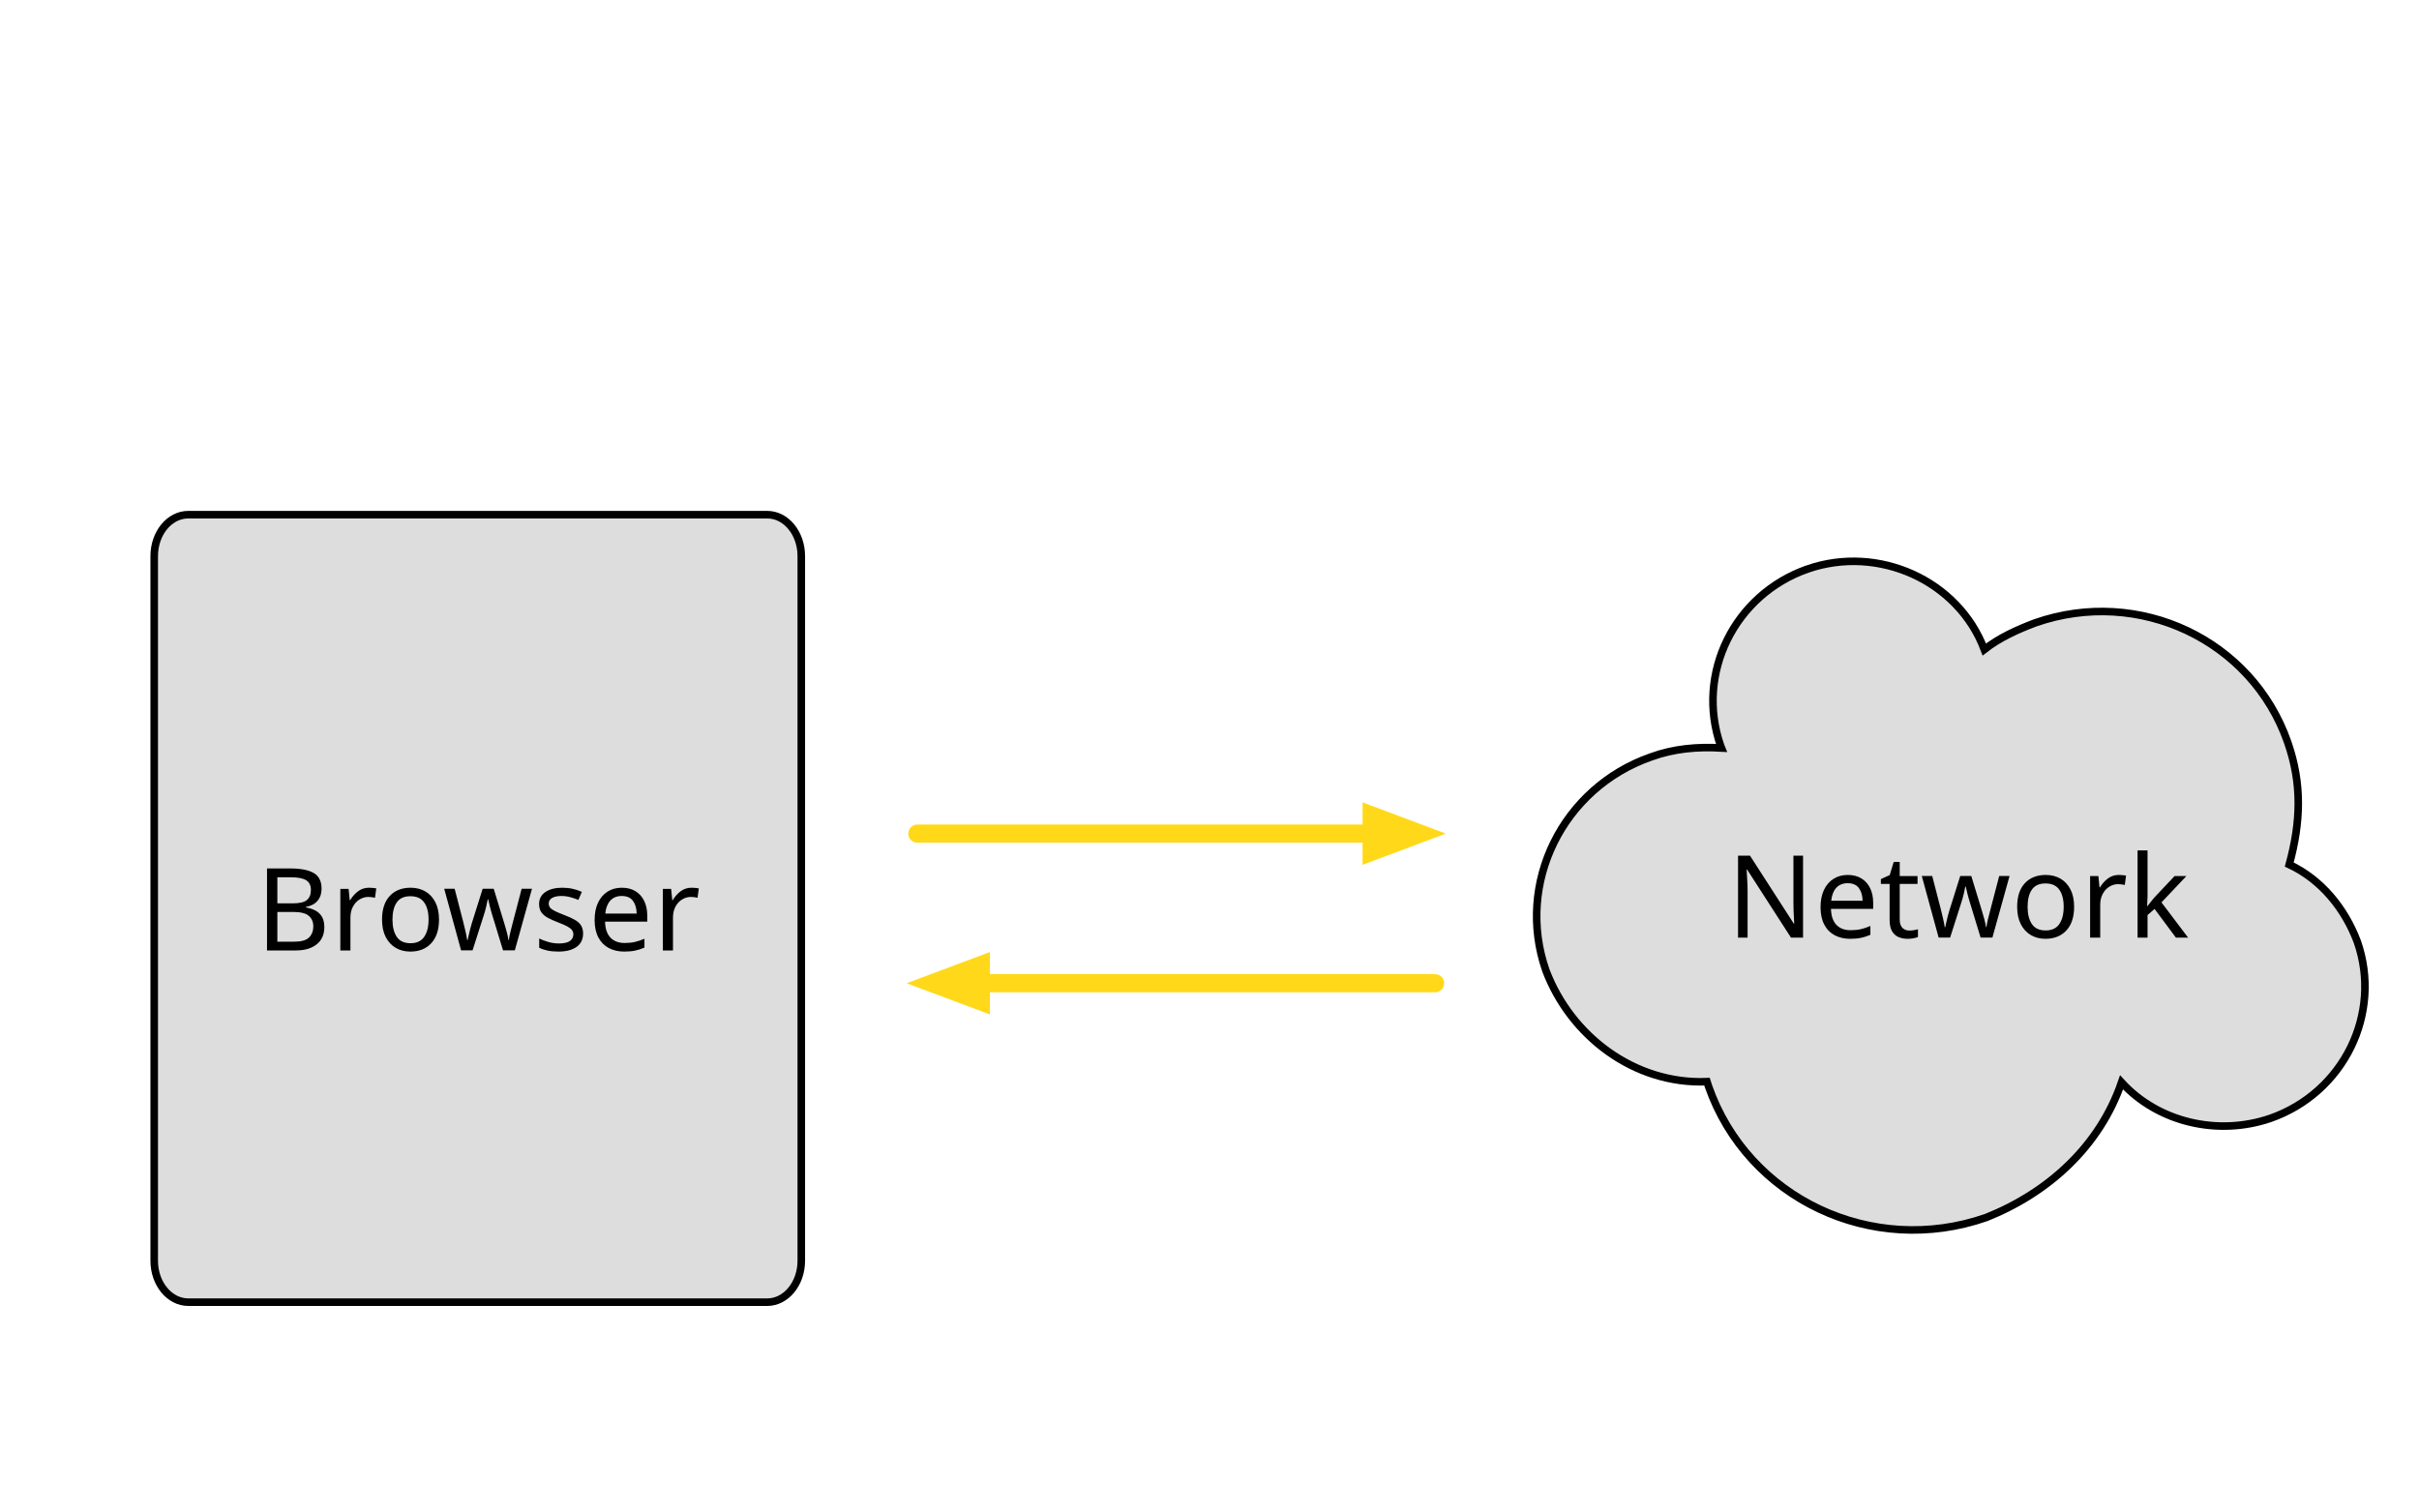
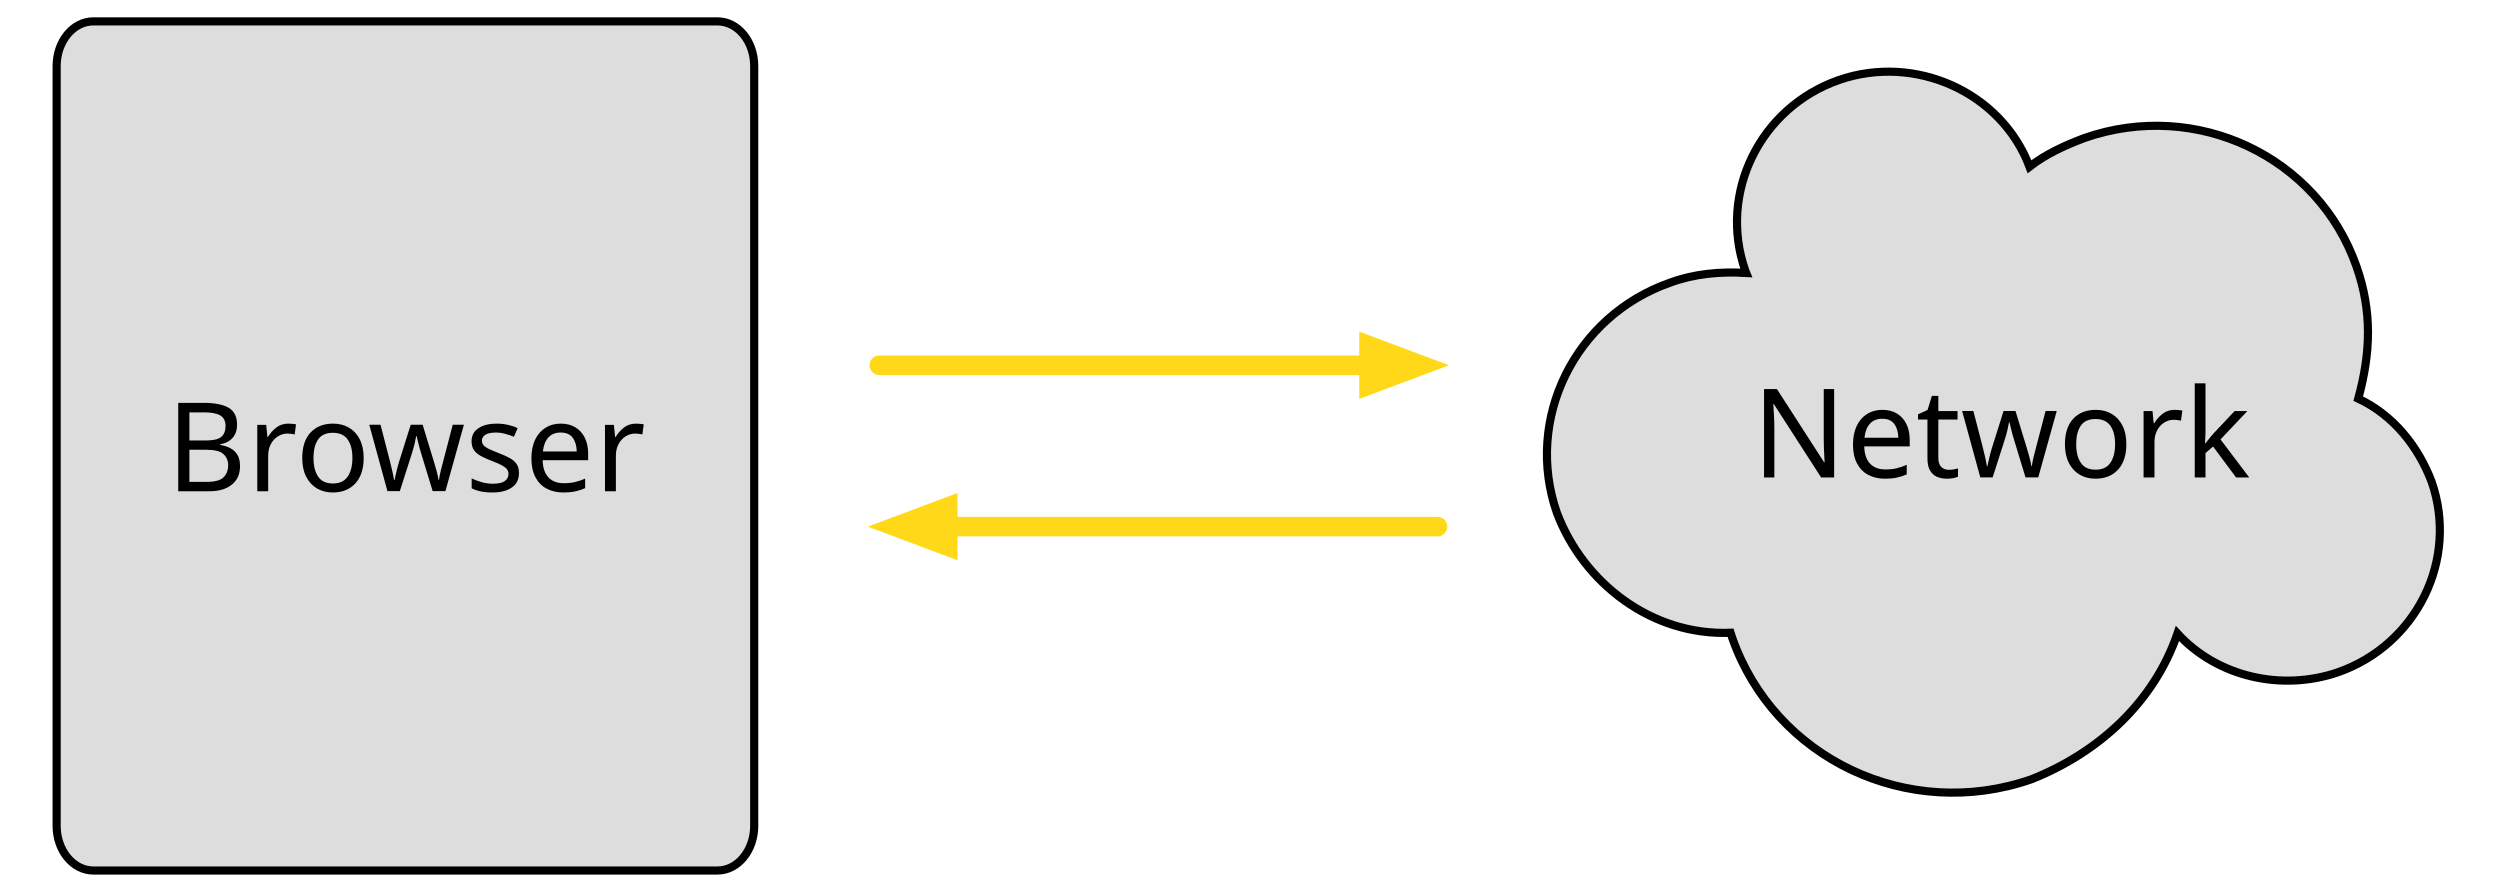
- <svg xmlns="http://www.w3.org/2000/svg" version="1.1" x="0" y="0" width="800" height="500" viewBox="0, 0, 800, 500">
-   <g id="Layer_1">
-     <g>
-       <path d="M303.383,275.75 L453.617,275.75" fill-opacity="0" stroke="#FFD919" stroke-width="6" stroke-linecap="round" />
-       <path d="M453.617,281.75 L469.617,275.75 L453.617,269.75 z" fill="#FFD919" fill-opacity="1" stroke="#FFD919" stroke-width="6" stroke-opacity="1" />
-     </g>
-     <g>
-       <path d="M324.383,325.25 L474.617,325.25" fill-opacity="0" stroke="#FFD919" stroke-width="6" stroke-linecap="round" />
-       <path d="M324.383,319.25 L308.383,325.25 L324.383,331.25 z" fill="#FFD919" fill-opacity="1" stroke="#FFD919" stroke-width="6" stroke-opacity="1" />
-     </g>
-     <g>
-       <g>
-         <path d="M597.806,188.223 C621.201,180.141 647.591,191.958 656.246,214.846 C661.289,210.92 667.162,208.27 673.111,206.026 C707.412,194.053 744.773,211.717 756.558,245.479 C761.409,259.32 760.904,271.965 757.09,285.983 C767.849,291.038 775.495,300.637 779.6,311.493 C787.919,335.325 775.035,361.497 750.822,369.948 C733.604,375.838 713.85,371.393 701.628,358.05 C694.387,379.126 677.479,394.538 656.876,402.741 C619.116,415.921 577.988,396.476 565.014,359.309 L564.535,357.81 C540.421,358.794 519.428,342.65 511.249,321.021 C501.197,292.223 516.766,260.599 546.023,250.387 C553.532,247.628 561.433,246.964 569.332,247.427 L569.028,246.679 C560.709,222.847 573.594,196.675 597.806,188.224 z" fill="#DDDDDD" />
-         <path d="M597.806,188.223 C621.201,180.141 647.591,191.958 656.246,214.846 C661.289,210.92 667.162,208.27 673.111,206.026 C707.412,194.053 744.773,211.717 756.558,245.479 C761.409,259.32 760.904,271.965 757.09,285.983 C767.849,291.038 775.495,300.637 779.6,311.493 C787.919,335.325 775.035,361.497 750.822,369.948 C733.604,375.838 713.85,371.393 701.628,358.05 C694.387,379.126 677.479,394.538 656.876,402.741 C619.116,415.921 577.988,396.476 565.014,359.309 L564.535,357.81 C540.421,358.794 519.428,342.65 511.249,321.021 C501.197,292.223 516.766,260.599 546.023,250.387 C553.532,247.628 561.433,246.964 569.332,247.427 L569.028,246.679 C560.709,222.847 573.594,196.675 597.806,188.224 z" fill-opacity="0" stroke="#000000" stroke-width="2.5" stroke-linecap="round" />
+ <svg xmlns="http://www.w3.org/2000/svg" xmlns:xlink="http://www.w3.org/1999/xlink" width="560" height="200">
+   <defs>
+     <symbol id="svg_2" viewBox="0, 0, 800, 500">
+       <g id="svg_1">
+         <g id="svg_5">
+           <path d="m303.383,275.75l150.234,0" fill-opacity="0" id="svg_6" stroke="#FFD919" stroke-linecap="round" stroke-width="6" />
+           <path d="m453.617,281.75l16,-6l-16,-6l0,12z" fill="#FFD919" id="svg_7" stroke="#FFD919" stroke-width="6" />
+         </g>
+         <g id="svg_8">
+           <path d="m324.383,325.25l150.234,0" fill-opacity="0" id="svg_9" stroke="#FFD919" stroke-linecap="round" stroke-width="6" />
+           <path d="m324.383,319.25l-16,6l16,6l0,-12z" fill="#FFD919" id="svg_10" stroke="#FFD919" stroke-width="6" />
+         </g>
+         <g id="svg_11">
+           <g id="svg_12">
+             <path d="m597.806,188.223c23.395,-8.082 49.785,3.735 58.44,26.623c5.043,-3.926 10.916,-6.576 16.865,-8.82c34.301,-11.973 71.662,5.691 83.447,39.453c4.851,13.841 4.346,26.486 0.532,40.504c10.759,5.055 18.405,14.654 22.51,25.51c8.319,23.832 -4.565,50.004 -28.778,58.455c-17.218,5.89 -36.972,1.445 -49.194,-11.898c-7.241,21.076 -24.149,36.488 -44.752,44.691c-37.76,13.18 -78.888,-6.265 -91.862,-43.432l-0.479,-1.499c-24.114,0.984 -45.107,-15.16 -53.286,-36.789c-10.052,-28.798 5.517,-60.422 34.774,-70.634c7.509,-2.759 15.41,-3.423 23.309,-2.96l-0.304,-0.748c-8.319,-23.832 4.566,-50.004 28.778,-58.455l0,-0.001z" fill="#DDDDDD" id="svg_13" />
+             <path d="m597.806,188.223c23.395,-8.082 49.785,3.735 58.44,26.623c5.043,-3.926 10.916,-6.576 16.865,-8.82c34.301,-11.973 71.662,5.691 83.447,39.453c4.851,13.841 4.346,26.486 0.532,40.504c10.759,5.055 18.405,14.654 22.51,25.51c8.319,23.832 -4.565,50.004 -28.778,58.455c-17.218,5.89 -36.972,1.445 -49.194,-11.898c-7.241,21.076 -24.149,36.488 -44.752,44.691c-37.76,13.18 -78.888,-6.265 -91.862,-43.432l-0.479,-1.499c-24.114,0.984 -45.107,-15.16 -53.286,-36.789c-10.052,-28.798 5.517,-60.422 34.774,-70.634c7.509,-2.759 15.41,-3.423 23.309,-2.96l-0.304,-0.748c-8.319,-23.832 4.566,-50.004 28.778,-58.455l0,-0.001z" fill-opacity="0" id="svg_14" stroke="#000000" stroke-linecap="round" stroke-width="2.5" />
+           </g>
+           <text fill="#000000" id="svg_15" transform="matrix(1, 0, -0, 1, 644.662, 295.773)">
+             <tspan font-family="HelveticaNeue-Medium" font-size="38" id="svg_16" x="-73.549" y="14.402">Network</tspan>
+           </text>
+         </g>
+         <g id="svg_17">
+           <g id="svg_18">
+             <path d="m62.263,170.25l191.474,0c6.22,0 11.263,6.138 11.263,13.71l0,233.079c0,7.573 -5.043,13.711 -11.263,13.711l-191.474,0c-6.22,0 -11.263,-6.138 -11.263,-13.711l0,-233.079c0,-7.572 5.043,-13.71 11.263,-13.71z" fill="#DDDDDD" id="svg_19" />
+             <path d="m62.263,170.25l191.474,0c6.22,0 11.263,6.138 11.263,13.71l0,233.079c0,7.573 -5.043,13.711 -11.263,13.711l-191.474,0c-6.22,0 -11.263,-6.138 -11.263,-13.711l0,-233.079c0,-7.572 5.043,-13.71 11.263,-13.71z" fill-opacity="0" id="svg_20" stroke="#000000" stroke-linecap="round" stroke-width="2.5" />
+           </g>
+           <text fill="#000000" id="svg_21" transform="matrix(1, 0, -0, 1, 157.5, 300)">
+             <tspan font-family="HelveticaNeue-Medium" font-size="38" id="svg_22" x="-72.884" y="14.402">Browser</tspan>
+           </text>
+         </g>
      </g>
-       <text fill="#000000" transform="matrix(1, 0, -0, 1, 644.662, 295.773)">
-         <tspan x="-73.549" y="14.402" font-family="HelveticaNeue-Medium" font-size="38">Network</tspan>
-       </text>
-     </g>
-     <g>
-       <g>
-         <path d="M62.263,170.25 L253.737,170.25 C259.957,170.25 265,176.388 265,183.96 L265,417.039 C265,424.612 259.957,430.75 253.737,430.75 L62.263,430.75 C56.043,430.75 51,424.612 51,417.039 L51,183.96 C51,176.388 56.043,170.25 62.263,170.25 z" fill="#DDDDDD" />
-         <path d="M62.263,170.25 L253.737,170.25 C259.957,170.25 265,176.388 265,183.96 L265,417.039 C265,424.612 259.957,430.75 253.737,430.75 L62.263,430.75 C56.043,430.75 51,424.612 51,417.039 L51,183.96 C51,176.388 56.043,170.25 62.263,170.25 z" fill-opacity="0" stroke="#000000" stroke-width="2.5" stroke-linecap="round" />
-       </g>
-       <text fill="#000000" transform="matrix(1, 0, -0, 1, 157.5, 300)">
-         <tspan x="-72.884" y="14.402" font-family="HelveticaNeue-Medium" font-size="38">Browser</tspan>
-       </text>
-     </g>
+     </symbol>
+   </defs>
+   <g class="layer">
+     <use id="svg_3" transform="matrix(1.82541 0 0 1.82541 -248.415 -134.383)" x="2.638" xlink:href="#svg_2" y="8.141" />
+     <g id="svg_4" />
  </g>
</svg>
